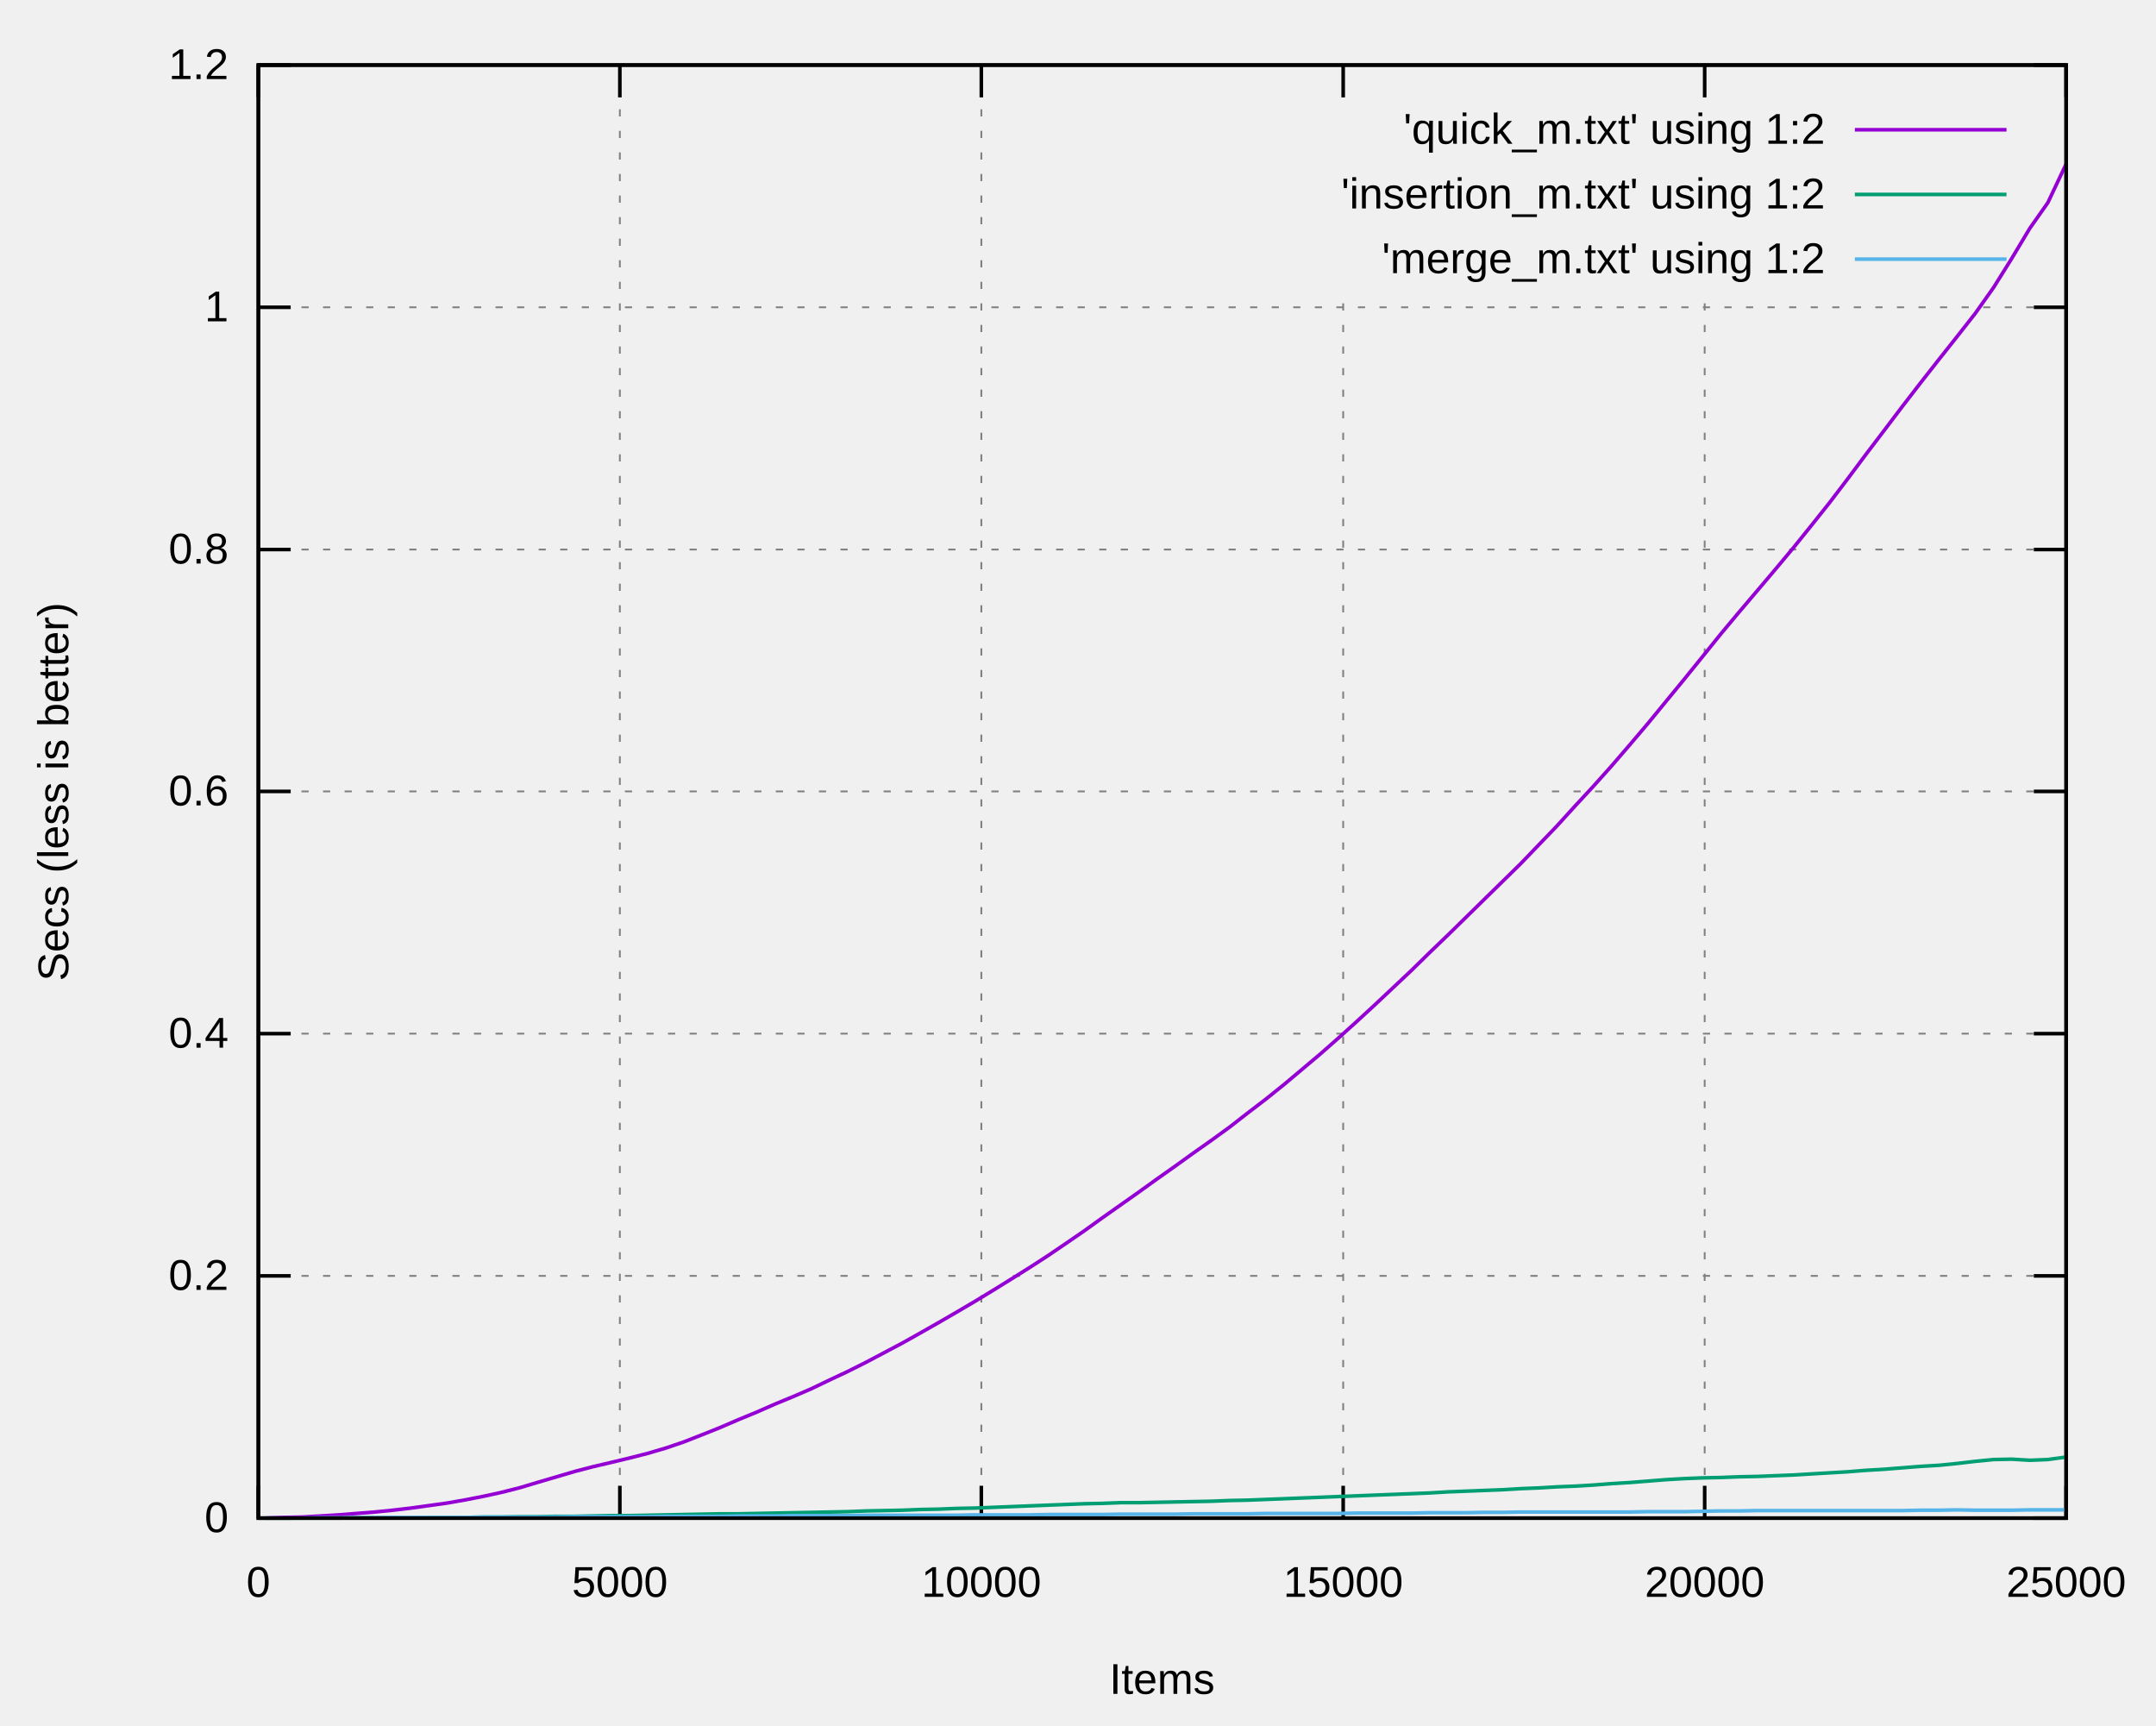
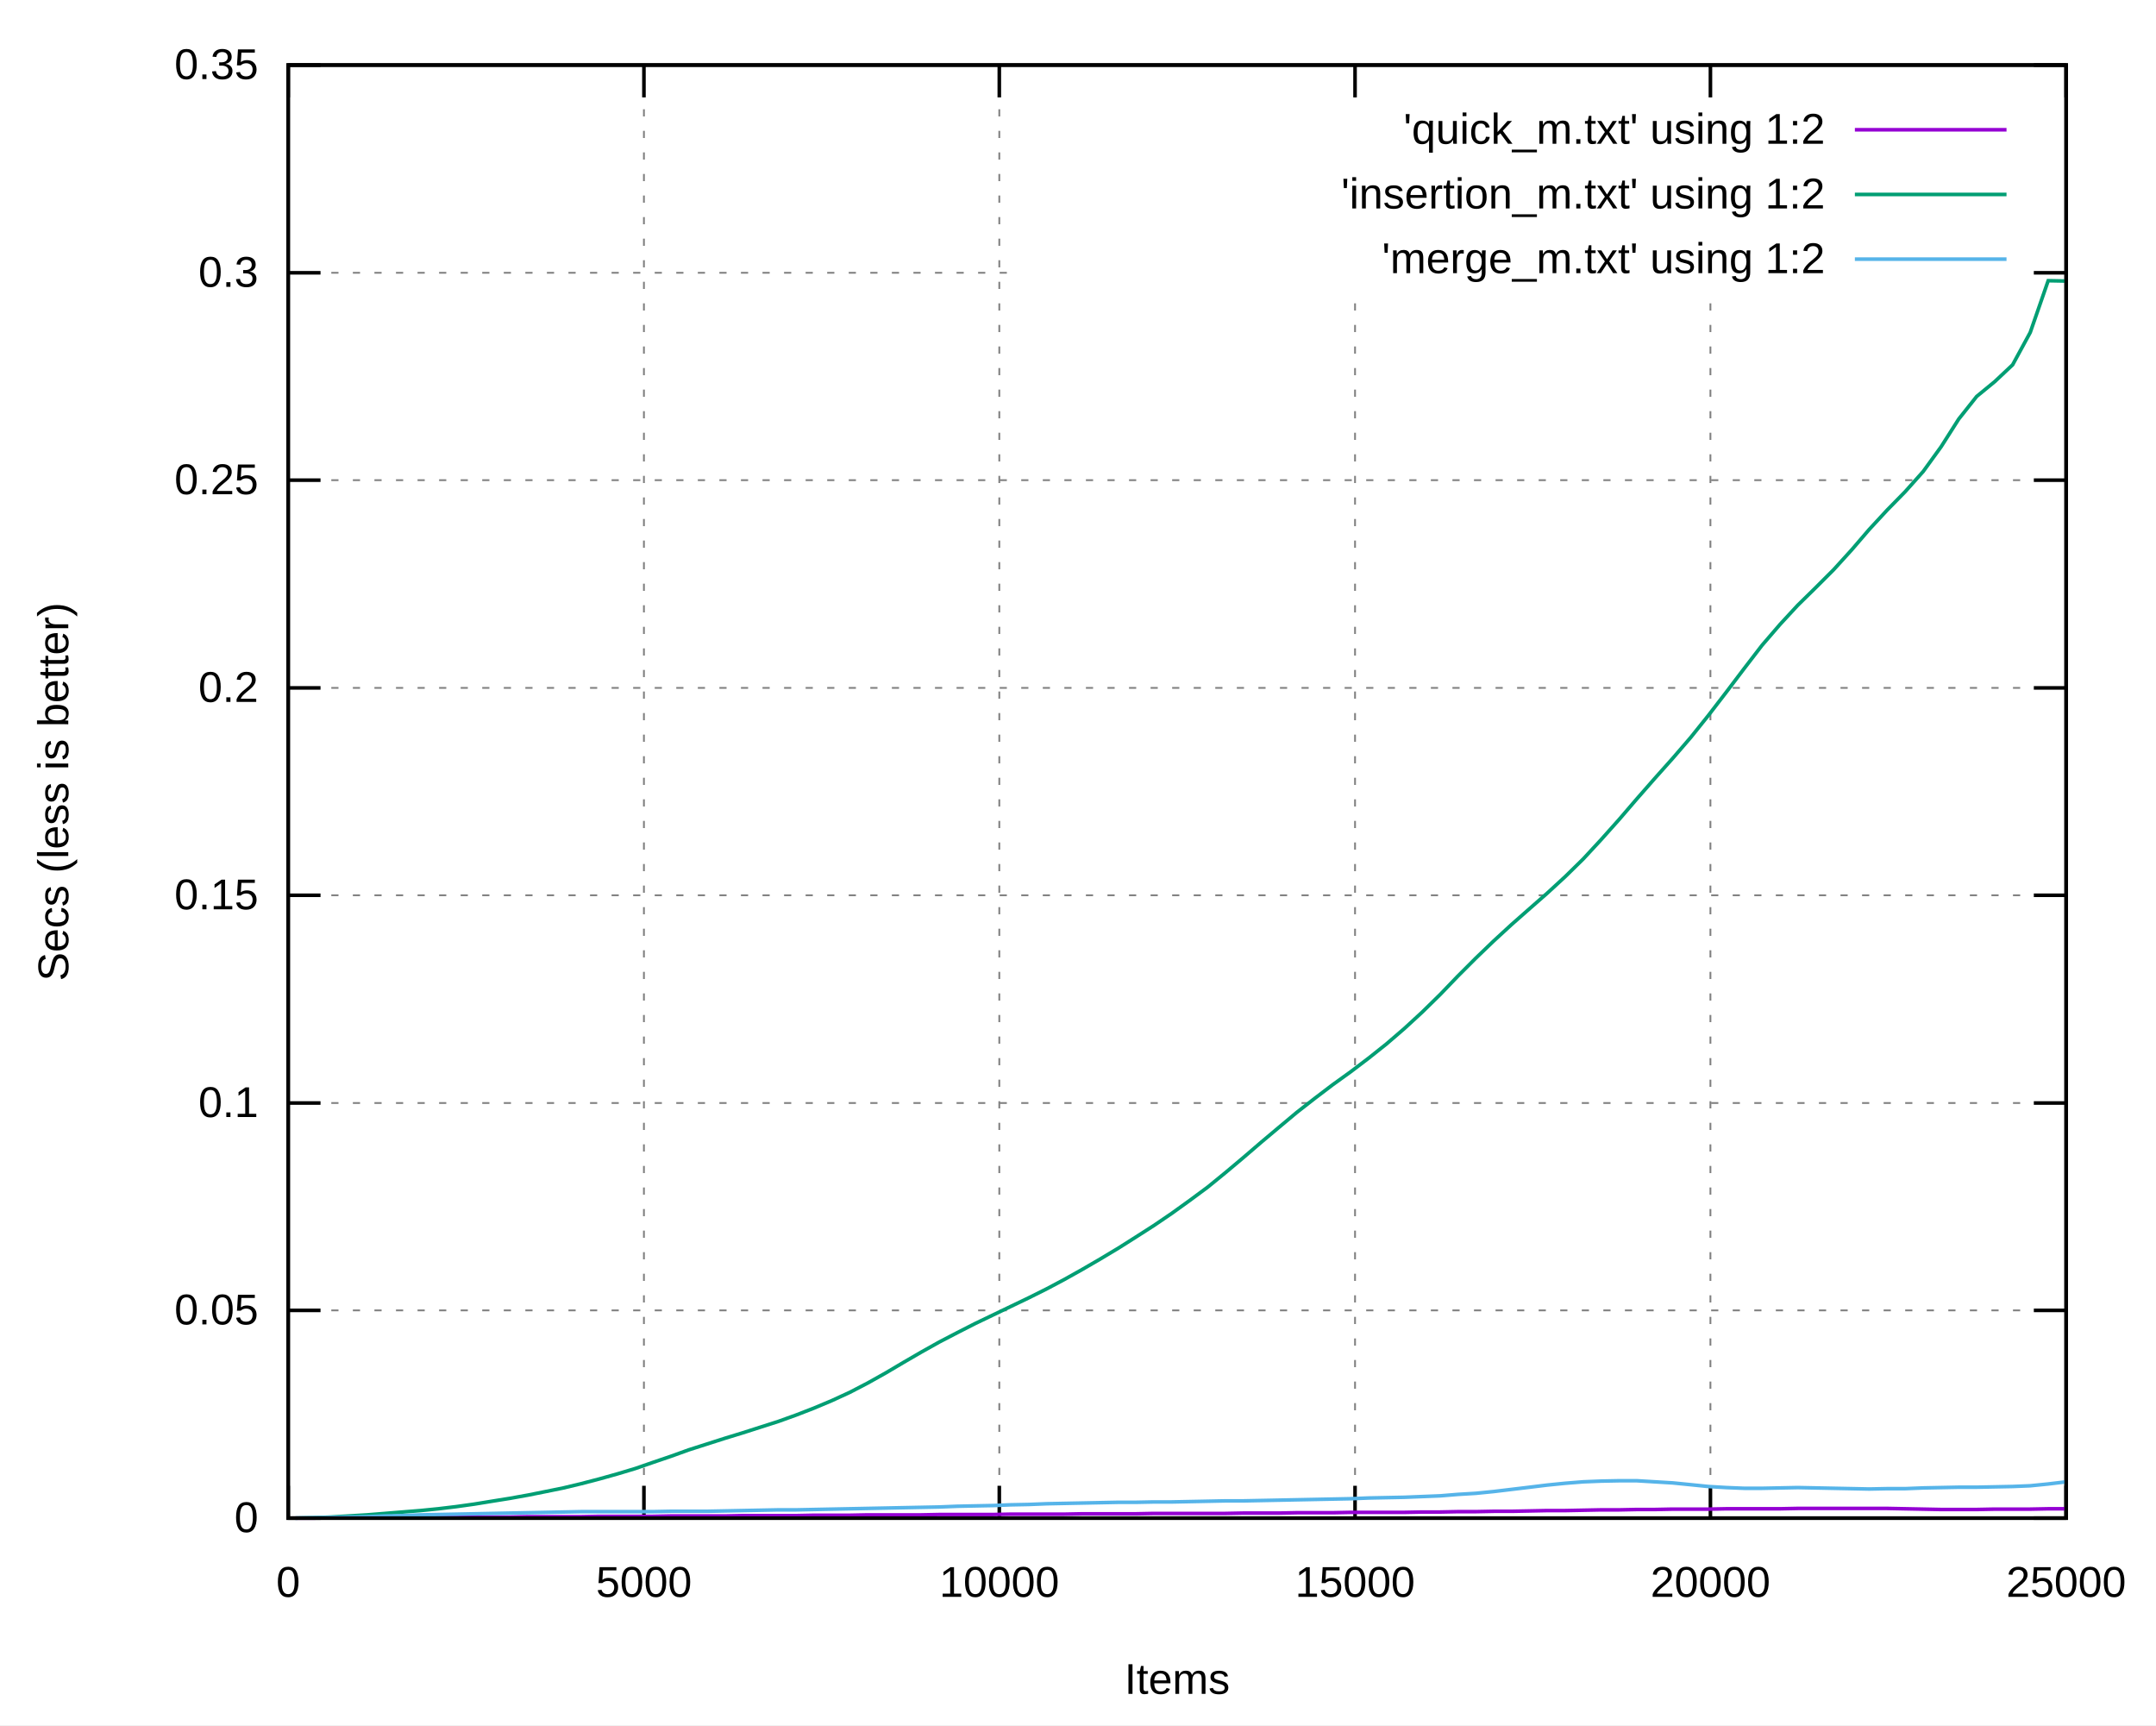
<svg xmlns="http://www.w3.org/2000/svg" xmlns:xlink="http://www.w3.org/1999/xlink" width="600" height="480" viewBox="0 0 600 480">
  <g id="gnuplot_canvas">
-     <rect x="0" y="0" width="600" height="480" fill="none" />
+     <rect x="0" y="0" width="600" height="480" fill="#ffffff" />
    <defs>
      <circle id="gpDot" r="0.5" stroke-width="0.5" stroke="currentColor" />
      <path id="gpPt0" stroke-width="0.222" stroke="currentColor" d="M-1,0 h2 M0,-1 v2" />
      <path id="gpPt1" stroke-width="0.222" stroke="currentColor" d="M-1,-1 L1,1 M1,-1 L-1,1" />
      <path id="gpPt2" stroke-width="0.222" stroke="currentColor" d="M-1,0 L1,0 M0,-1 L0,1 M-1,-1 L1,1 M-1,1 L1,-1" />
      <rect id="gpPt3" stroke-width="0.222" stroke="currentColor" x="-1" y="-1" width="2" height="2" />
      <rect id="gpPt4" stroke-width="0.222" stroke="currentColor" fill="currentColor" x="-1" y="-1" width="2" height="2" />
      <circle id="gpPt5" stroke-width="0.222" stroke="currentColor" cx="0" cy="0" r="1" />
      <use xlink:href="#gpPt5" id="gpPt6" fill="currentColor" stroke="none" />
      <path id="gpPt7" stroke-width="0.222" stroke="currentColor" d="M0,-1.33 L-1.33,0.67 L1.33,0.67 z" />
      <use xlink:href="#gpPt7" id="gpPt8" fill="currentColor" stroke="none" />
      <use xlink:href="#gpPt7" id="gpPt9" stroke="currentColor" transform="rotate(180)" />
      <use xlink:href="#gpPt9" id="gpPt10" fill="currentColor" stroke="none" />
      <use xlink:href="#gpPt3" id="gpPt11" stroke="currentColor" transform="rotate(45)" />
      <use xlink:href="#gpPt11" id="gpPt12" fill="currentColor" stroke="none" />
      <path id="gpPt13" stroke-width="0.222" stroke="currentColor" d="M0,1.330 L1.265,0.411 L0.782,-1.067 L-0.782,-1.076 L-1.265,0.411 z" />
      <use xlink:href="#gpPt13" id="gpPt14" fill="currentColor" stroke="none" />
      <filter id="textbox" filterUnits="objectBoundingBox" x="0" y="0" height="1" width="1">
-         <feFlood flood-color="white" flood-opacity="1" result="bgnd" />
+         <feFlood flood-color="#FFFFFF" flood-opacity="1" result="bgnd" />
        <feComposite in="SourceGraphic" in2="bgnd" operator="atop" />
      </filter>
      <filter id="greybox" filterUnits="objectBoundingBox" x="0" y="0" height="1" width="1">
        <feFlood flood-color="lightgrey" flood-opacity="1" result="grey" />
        <feComposite in="SourceGraphic" in2="grey" operator="atop" />
      </filter>
    </defs>
-     <g fill="none" color="white" stroke="black" stroke-width="1.00" stroke-linecap="butt" stroke-linejoin="miter">
- </g>
-     <g fill="none" color="black" stroke="currentColor" stroke-width="1.00" stroke-linecap="butt" stroke-linejoin="miter">
- </g>
-     <g fill="none" color="black" stroke="black" stroke-width="0.50" stroke-linecap="butt" stroke-linejoin="miter">
- </g>
-     <g fill="none" color="gray" stroke="currentColor" stroke-width="0.50" stroke-linecap="butt" stroke-linejoin="miter">
-       <path stroke="gray" stroke-dasharray="2,4" class="gridline" d="M71.9,422.4 L575.0,422.4  " />
-     </g>
-     <g fill="none" color="gray" stroke="gray" stroke-width="1.00" stroke-linecap="butt" stroke-linejoin="miter">
- </g>
-     <g fill="none" color="black" stroke="currentColor" stroke-width="1.00" stroke-linecap="butt" stroke-linejoin="miter">
-       <path stroke="black" d="M71.9,422.4 L80.9,422.4 M575.0,422.4 L566.0,422.4  " />
-       <g transform="translate(63.6,426.3)" stroke="none" fill="black" font-family="Arial" font-size="12.00" text-anchor="end">
+     <g fill="none" color="#FFFFFF" stroke="black" stroke-width="1.00" stroke-linecap="butt" stroke-linejoin="miter">
+ </g>
+     <g fill="none" color="black" stroke="currentColor" stroke-width="1.00" stroke-linecap="butt" stroke-linejoin="miter">
+ </g>
+     <g fill="none" color="black" stroke="black" stroke-width="0.50" stroke-linecap="butt" stroke-linejoin="miter">
+ </g>
+     <g fill="none" color="gray" stroke="currentColor" stroke-width="0.50" stroke-linecap="butt" stroke-linejoin="miter">
+       <path stroke="gray" stroke-dasharray="2,4" class="gridline" d="M80.2,422.4 L575.0,422.4  " />
+     </g>
+     <g fill="none" color="gray" stroke="gray" stroke-width="1.00" stroke-linecap="butt" stroke-linejoin="miter">
+ </g>
+     <g fill="none" color="black" stroke="currentColor" stroke-width="1.00" stroke-linecap="butt" stroke-linejoin="miter">
+       <path stroke="black" d="M80.2,422.4 L89.2,422.4 M575.0,422.4 L566.0,422.4  " />
+       <g transform="translate(71.9,426.3)" stroke="none" fill="black" font-family="Arial" font-size="12.00" text-anchor="end">
        <text>
          <tspan font-family="Arial"> 0</tspan>
        </text>
      </g>
    </g>
    <g fill="none" color="black" stroke="currentColor" stroke-width="1.00" stroke-linecap="butt" stroke-linejoin="miter">
</g>
    <g fill="none" color="black" stroke="black" stroke-width="0.50" stroke-linecap="butt" stroke-linejoin="miter">
</g>
    <g fill="none" color="gray" stroke="currentColor" stroke-width="0.50" stroke-linecap="butt" stroke-linejoin="miter">
-       <path stroke="gray" stroke-dasharray="2,4" class="gridline" d="M71.9,355.0 L575.0,355.0  " />
-     </g>
-     <g fill="none" color="gray" stroke="gray" stroke-width="1.00" stroke-linecap="butt" stroke-linejoin="miter">
- </g>
-     <g fill="none" color="black" stroke="currentColor" stroke-width="1.00" stroke-linecap="butt" stroke-linejoin="miter">
-       <path stroke="black" d="M71.9,355.0 L80.9,355.0 M575.0,355.0 L566.0,355.0  " />
-       <g transform="translate(63.6,358.9)" stroke="none" fill="black" font-family="Arial" font-size="12.00" text-anchor="end">
+       <path stroke="gray" stroke-dasharray="2,4" class="gridline" d="M80.2,364.6 L575.0,364.6  " />
+     </g>
+     <g fill="none" color="gray" stroke="gray" stroke-width="1.00" stroke-linecap="butt" stroke-linejoin="miter">
+ </g>
+     <g fill="none" color="black" stroke="currentColor" stroke-width="1.00" stroke-linecap="butt" stroke-linejoin="miter">
+       <path stroke="black" d="M80.2,364.6 L89.2,364.6 M575.0,364.6 L566.0,364.6  " />
+       <g transform="translate(71.9,368.5)" stroke="none" fill="black" font-family="Arial" font-size="12.00" text-anchor="end">
+         <text>
+           <tspan font-family="Arial"> 0.05</tspan>
+         </text>
+       </g>
+     </g>
+     <g fill="none" color="black" stroke="currentColor" stroke-width="1.00" stroke-linecap="butt" stroke-linejoin="miter">
+ </g>
+     <g fill="none" color="black" stroke="black" stroke-width="0.50" stroke-linecap="butt" stroke-linejoin="miter">
+ </g>
+     <g fill="none" color="gray" stroke="currentColor" stroke-width="0.50" stroke-linecap="butt" stroke-linejoin="miter">
+       <path stroke="gray" stroke-dasharray="2,4" class="gridline" d="M80.2,306.9 L575.0,306.9  " />
+     </g>
+     <g fill="none" color="gray" stroke="gray" stroke-width="1.00" stroke-linecap="butt" stroke-linejoin="miter">
+ </g>
+     <g fill="none" color="black" stroke="currentColor" stroke-width="1.00" stroke-linecap="butt" stroke-linejoin="miter">
+       <path stroke="black" d="M80.2,306.9 L89.2,306.9 M575.0,306.9 L566.0,306.9  " />
+       <g transform="translate(71.9,310.8)" stroke="none" fill="black" font-family="Arial" font-size="12.00" text-anchor="end">
+         <text>
+           <tspan font-family="Arial"> 0.1</tspan>
+         </text>
+       </g>
+     </g>
+     <g fill="none" color="black" stroke="currentColor" stroke-width="1.00" stroke-linecap="butt" stroke-linejoin="miter">
+ </g>
+     <g fill="none" color="black" stroke="black" stroke-width="0.50" stroke-linecap="butt" stroke-linejoin="miter">
+ </g>
+     <g fill="none" color="gray" stroke="currentColor" stroke-width="0.50" stroke-linecap="butt" stroke-linejoin="miter">
+       <path stroke="gray" stroke-dasharray="2,4" class="gridline" d="M80.2,249.1 L575.0,249.1  " />
+     </g>
+     <g fill="none" color="gray" stroke="gray" stroke-width="1.00" stroke-linecap="butt" stroke-linejoin="miter">
+ </g>
+     <g fill="none" color="black" stroke="currentColor" stroke-width="1.00" stroke-linecap="butt" stroke-linejoin="miter">
+       <path stroke="black" d="M80.2,249.1 L89.2,249.1 M575.0,249.1 L566.0,249.1  " />
+       <g transform="translate(71.9,253.0)" stroke="none" fill="black" font-family="Arial" font-size="12.00" text-anchor="end">
+         <text>
+           <tspan font-family="Arial"> 0.15</tspan>
+         </text>
+       </g>
+     </g>
+     <g fill="none" color="black" stroke="currentColor" stroke-width="1.00" stroke-linecap="butt" stroke-linejoin="miter">
+ </g>
+     <g fill="none" color="black" stroke="black" stroke-width="0.50" stroke-linecap="butt" stroke-linejoin="miter">
+ </g>
+     <g fill="none" color="gray" stroke="currentColor" stroke-width="0.50" stroke-linecap="butt" stroke-linejoin="miter">
+       <path stroke="gray" stroke-dasharray="2,4" class="gridline" d="M80.2,191.4 L575.0,191.4  " />
+     </g>
+     <g fill="none" color="gray" stroke="gray" stroke-width="1.00" stroke-linecap="butt" stroke-linejoin="miter">
+ </g>
+     <g fill="none" color="black" stroke="currentColor" stroke-width="1.00" stroke-linecap="butt" stroke-linejoin="miter">
+       <path stroke="black" d="M80.2,191.4 L89.2,191.4 M575.0,191.4 L566.0,191.4  " />
+       <g transform="translate(71.9,195.3)" stroke="none" fill="black" font-family="Arial" font-size="12.00" text-anchor="end">
        <text>
          <tspan font-family="Arial"> 0.2</tspan>
        </text>
      </g>
    </g>
    <g fill="none" color="black" stroke="currentColor" stroke-width="1.00" stroke-linecap="butt" stroke-linejoin="miter">
</g>
    <g fill="none" color="black" stroke="black" stroke-width="0.50" stroke-linecap="butt" stroke-linejoin="miter">
</g>
    <g fill="none" color="gray" stroke="currentColor" stroke-width="0.50" stroke-linecap="butt" stroke-linejoin="miter">
-       <path stroke="gray" stroke-dasharray="2,4" class="gridline" d="M71.9,287.6 L575.0,287.6  " />
-     </g>
-     <g fill="none" color="gray" stroke="gray" stroke-width="1.00" stroke-linecap="butt" stroke-linejoin="miter">
- </g>
-     <g fill="none" color="black" stroke="currentColor" stroke-width="1.00" stroke-linecap="butt" stroke-linejoin="miter">
-       <path stroke="black" d="M71.9,287.6 L80.9,287.6 M575.0,287.6 L566.0,287.6  " />
-       <g transform="translate(63.6,291.5)" stroke="none" fill="black" font-family="Arial" font-size="12.00" text-anchor="end">
-         <text>
-           <tspan font-family="Arial"> 0.4</tspan>
-         </text>
-       </g>
-     </g>
-     <g fill="none" color="black" stroke="currentColor" stroke-width="1.00" stroke-linecap="butt" stroke-linejoin="miter">
- </g>
-     <g fill="none" color="black" stroke="black" stroke-width="0.50" stroke-linecap="butt" stroke-linejoin="miter">
- </g>
-     <g fill="none" color="gray" stroke="currentColor" stroke-width="0.50" stroke-linecap="butt" stroke-linejoin="miter">
-       <path stroke="gray" stroke-dasharray="2,4" class="gridline" d="M71.9,220.2 L575.0,220.2  " />
-     </g>
-     <g fill="none" color="gray" stroke="gray" stroke-width="1.00" stroke-linecap="butt" stroke-linejoin="miter">
- </g>
-     <g fill="none" color="black" stroke="currentColor" stroke-width="1.00" stroke-linecap="butt" stroke-linejoin="miter">
-       <path stroke="black" d="M71.9,220.2 L80.9,220.2 M575.0,220.2 L566.0,220.2  " />
-       <g transform="translate(63.6,224.1)" stroke="none" fill="black" font-family="Arial" font-size="12.00" text-anchor="end">
-         <text>
-           <tspan font-family="Arial"> 0.6</tspan>
-         </text>
-       </g>
-     </g>
-     <g fill="none" color="black" stroke="currentColor" stroke-width="1.00" stroke-linecap="butt" stroke-linejoin="miter">
- </g>
-     <g fill="none" color="black" stroke="black" stroke-width="0.50" stroke-linecap="butt" stroke-linejoin="miter">
- </g>
-     <g fill="none" color="gray" stroke="currentColor" stroke-width="0.50" stroke-linecap="butt" stroke-linejoin="miter">
-       <path stroke="gray" stroke-dasharray="2,4" class="gridline" d="M71.9,152.9 L575.0,152.9  " />
-     </g>
-     <g fill="none" color="gray" stroke="gray" stroke-width="1.00" stroke-linecap="butt" stroke-linejoin="miter">
- </g>
-     <g fill="none" color="black" stroke="currentColor" stroke-width="1.00" stroke-linecap="butt" stroke-linejoin="miter">
-       <path stroke="black" d="M71.9,152.9 L80.9,152.9 M575.0,152.9 L566.0,152.9  " />
-       <g transform="translate(63.6,156.8)" stroke="none" fill="black" font-family="Arial" font-size="12.00" text-anchor="end">
-         <text>
-           <tspan font-family="Arial"> 0.8</tspan>
-         </text>
-       </g>
-     </g>
-     <g fill="none" color="black" stroke="currentColor" stroke-width="1.00" stroke-linecap="butt" stroke-linejoin="miter">
- </g>
-     <g fill="none" color="black" stroke="black" stroke-width="0.50" stroke-linecap="butt" stroke-linejoin="miter">
- </g>
-     <g fill="none" color="gray" stroke="currentColor" stroke-width="0.50" stroke-linecap="butt" stroke-linejoin="miter">
-       <path stroke="gray" stroke-dasharray="2,4" class="gridline" d="M71.9,85.5 L575.0,85.5  " />
-     </g>
-     <g fill="none" color="gray" stroke="gray" stroke-width="1.00" stroke-linecap="butt" stroke-linejoin="miter">
- </g>
-     <g fill="none" color="black" stroke="currentColor" stroke-width="1.00" stroke-linecap="butt" stroke-linejoin="miter">
-       <path stroke="black" d="M71.9,85.5 L80.9,85.5 M575.0,85.5 L566.0,85.5  " />
-       <g transform="translate(63.6,89.4)" stroke="none" fill="black" font-family="Arial" font-size="12.00" text-anchor="end">
-         <text>
-           <tspan font-family="Arial"> 1</tspan>
-         </text>
-       </g>
-     </g>
-     <g fill="none" color="black" stroke="currentColor" stroke-width="1.00" stroke-linecap="butt" stroke-linejoin="miter">
- </g>
-     <g fill="none" color="black" stroke="black" stroke-width="0.50" stroke-linecap="butt" stroke-linejoin="miter">
- </g>
-     <g fill="none" color="gray" stroke="currentColor" stroke-width="0.50" stroke-linecap="butt" stroke-linejoin="miter">
-       <path stroke="gray" stroke-dasharray="2,4" class="gridline" d="M71.9,18.1 L575.0,18.1  " />
-     </g>
-     <g fill="none" color="gray" stroke="gray" stroke-width="1.00" stroke-linecap="butt" stroke-linejoin="miter">
- </g>
-     <g fill="none" color="black" stroke="currentColor" stroke-width="1.00" stroke-linecap="butt" stroke-linejoin="miter">
-       <path stroke="black" d="M71.9,18.1 L80.9,18.1 M575.0,18.1 L566.0,18.1  " />
-       <g transform="translate(63.6,22.0)" stroke="none" fill="black" font-family="Arial" font-size="12.00" text-anchor="end">
-         <text>
-           <tspan font-family="Arial"> 1.2</tspan>
-         </text>
-       </g>
-     </g>
-     <g fill="none" color="black" stroke="currentColor" stroke-width="1.00" stroke-linecap="butt" stroke-linejoin="miter">
- </g>
-     <g fill="none" color="black" stroke="black" stroke-width="0.50" stroke-linecap="butt" stroke-linejoin="miter">
- </g>
-     <g fill="none" color="gray" stroke="currentColor" stroke-width="0.50" stroke-linecap="butt" stroke-linejoin="miter">
-       <path stroke="gray" stroke-dasharray="2,4" class="gridline" d="M71.9,422.4 L71.9,18.1  " />
-     </g>
-     <g fill="none" color="gray" stroke="gray" stroke-width="1.00" stroke-linecap="butt" stroke-linejoin="miter">
- </g>
-     <g fill="none" color="black" stroke="currentColor" stroke-width="1.00" stroke-linecap="butt" stroke-linejoin="miter">
-       <path stroke="black" d="M71.9,422.4 L71.9,413.4 M71.9,18.1 L71.9,27.1  " />
-       <g transform="translate(71.9,444.3)" stroke="none" fill="black" font-family="Arial" font-size="12.00" text-anchor="middle">
+       <path stroke="gray" stroke-dasharray="2,4" class="gridline" d="M80.2,133.6 L575.0,133.6  " />
+     </g>
+     <g fill="none" color="gray" stroke="gray" stroke-width="1.00" stroke-linecap="butt" stroke-linejoin="miter">
+ </g>
+     <g fill="none" color="black" stroke="currentColor" stroke-width="1.00" stroke-linecap="butt" stroke-linejoin="miter">
+       <path stroke="black" d="M80.2,133.6 L89.2,133.6 M575.0,133.6 L566.0,133.6  " />
+       <g transform="translate(71.9,137.5)" stroke="none" fill="black" font-family="Arial" font-size="12.00" text-anchor="end">
+         <text>
+           <tspan font-family="Arial"> 0.25</tspan>
+         </text>
+       </g>
+     </g>
+     <g fill="none" color="black" stroke="currentColor" stroke-width="1.00" stroke-linecap="butt" stroke-linejoin="miter">
+ </g>
+     <g fill="none" color="black" stroke="black" stroke-width="0.50" stroke-linecap="butt" stroke-linejoin="miter">
+ </g>
+     <g fill="none" color="gray" stroke="currentColor" stroke-width="0.50" stroke-linecap="butt" stroke-linejoin="miter">
+       <path stroke="gray" stroke-dasharray="2,4" class="gridline" d="M80.2,75.9 L283.8,75.9 M566.7,75.9 L575.0,75.9  " />
+     </g>
+     <g fill="none" color="gray" stroke="gray" stroke-width="1.00" stroke-linecap="butt" stroke-linejoin="miter">
+ </g>
+     <g fill="none" color="black" stroke="currentColor" stroke-width="1.00" stroke-linecap="butt" stroke-linejoin="miter">
+       <path stroke="black" d="M80.2,75.9 L89.2,75.9 M575.0,75.9 L566.0,75.9  " />
+       <g transform="translate(71.9,79.8)" stroke="none" fill="black" font-family="Arial" font-size="12.00" text-anchor="end">
+         <text>
+           <tspan font-family="Arial"> 0.3</tspan>
+         </text>
+       </g>
+     </g>
+     <g fill="none" color="black" stroke="currentColor" stroke-width="1.00" stroke-linecap="butt" stroke-linejoin="miter">
+ </g>
+     <g fill="none" color="black" stroke="black" stroke-width="0.50" stroke-linecap="butt" stroke-linejoin="miter">
+ </g>
+     <g fill="none" color="gray" stroke="currentColor" stroke-width="0.50" stroke-linecap="butt" stroke-linejoin="miter">
+       <path stroke="gray" stroke-dasharray="2,4" class="gridline" d="M80.2,18.1 L575.0,18.1  " />
+     </g>
+     <g fill="none" color="gray" stroke="gray" stroke-width="1.00" stroke-linecap="butt" stroke-linejoin="miter">
+ </g>
+     <g fill="none" color="black" stroke="currentColor" stroke-width="1.00" stroke-linecap="butt" stroke-linejoin="miter">
+       <path stroke="black" d="M80.2,18.1 L89.2,18.1 M575.0,18.1 L566.0,18.1  " />
+       <g transform="translate(71.9,22.0)" stroke="none" fill="black" font-family="Arial" font-size="12.00" text-anchor="end">
+         <text>
+           <tspan font-family="Arial"> 0.35</tspan>
+         </text>
+       </g>
+     </g>
+     <g fill="none" color="black" stroke="currentColor" stroke-width="1.00" stroke-linecap="butt" stroke-linejoin="miter">
+ </g>
+     <g fill="none" color="black" stroke="black" stroke-width="0.50" stroke-linecap="butt" stroke-linejoin="miter">
+ </g>
+     <g fill="none" color="gray" stroke="currentColor" stroke-width="0.50" stroke-linecap="butt" stroke-linejoin="miter">
+       <path stroke="gray" stroke-dasharray="2,4" class="gridline" d="M80.2,422.4 L80.2,18.1  " />
+     </g>
+     <g fill="none" color="gray" stroke="gray" stroke-width="1.00" stroke-linecap="butt" stroke-linejoin="miter">
+ </g>
+     <g fill="none" color="black" stroke="currentColor" stroke-width="1.00" stroke-linecap="butt" stroke-linejoin="miter">
+       <path stroke="black" d="M80.2,422.4 L80.2,413.4 M80.2,18.1 L80.2,27.1  " />
+       <g transform="translate(80.2,444.3)" stroke="none" fill="black" font-family="Arial" font-size="12.00" text-anchor="middle">
        <text>
          <tspan font-family="Arial"> 0</tspan>
        </text>
      </g>
    </g>
    <g fill="none" color="black" stroke="currentColor" stroke-width="1.00" stroke-linecap="butt" stroke-linejoin="miter">
</g>
    <g fill="none" color="black" stroke="black" stroke-width="0.50" stroke-linecap="butt" stroke-linejoin="miter">
</g>
    <g fill="none" color="gray" stroke="currentColor" stroke-width="0.50" stroke-linecap="butt" stroke-linejoin="miter">
-       <path stroke="gray" stroke-dasharray="2,4" class="gridline" d="M172.5,422.4 L172.5,18.1  " />
-     </g>
-     <g fill="none" color="gray" stroke="gray" stroke-width="1.00" stroke-linecap="butt" stroke-linejoin="miter">
- </g>
-     <g fill="none" color="black" stroke="currentColor" stroke-width="1.00" stroke-linecap="butt" stroke-linejoin="miter">
-       <path stroke="black" d="M172.5,422.4 L172.5,413.4 M172.5,18.1 L172.5,27.1  " />
-       <g transform="translate(172.5,444.3)" stroke="none" fill="black" font-family="Arial" font-size="12.00" text-anchor="middle">
+       <path stroke="gray" stroke-dasharray="2,4" class="gridline" d="M179.2,422.4 L179.2,18.1  " />
+     </g>
+     <g fill="none" color="gray" stroke="gray" stroke-width="1.00" stroke-linecap="butt" stroke-linejoin="miter">
+ </g>
+     <g fill="none" color="black" stroke="currentColor" stroke-width="1.00" stroke-linecap="butt" stroke-linejoin="miter">
+       <path stroke="black" d="M179.2,422.4 L179.2,413.4 M179.2,18.1 L179.2,27.1  " />
+       <g transform="translate(179.2,444.3)" stroke="none" fill="black" font-family="Arial" font-size="12.00" text-anchor="middle">
        <text>
          <tspan font-family="Arial"> 5000</tspan>
        </text>
      </g>
    </g>
    <g fill="none" color="black" stroke="currentColor" stroke-width="1.00" stroke-linecap="butt" stroke-linejoin="miter">
</g>
    <g fill="none" color="black" stroke="black" stroke-width="0.50" stroke-linecap="butt" stroke-linejoin="miter">
</g>
    <g fill="none" color="gray" stroke="currentColor" stroke-width="0.50" stroke-linecap="butt" stroke-linejoin="miter">
-       <path stroke="gray" stroke-dasharray="2,4" class="gridline" d="M273.1,422.4 L273.1,18.1  " />
-     </g>
-     <g fill="none" color="gray" stroke="gray" stroke-width="1.00" stroke-linecap="butt" stroke-linejoin="miter">
- </g>
-     <g fill="none" color="black" stroke="currentColor" stroke-width="1.00" stroke-linecap="butt" stroke-linejoin="miter">
-       <path stroke="black" d="M273.1,422.4 L273.1,413.4 M273.1,18.1 L273.1,27.1  " />
-       <g transform="translate(273.1,444.3)" stroke="none" fill="black" font-family="Arial" font-size="12.00" text-anchor="middle">
+       <path stroke="gray" stroke-dasharray="2,4" class="gridline" d="M278.1,422.4 L278.1,18.1  " />
+     </g>
+     <g fill="none" color="gray" stroke="gray" stroke-width="1.00" stroke-linecap="butt" stroke-linejoin="miter">
+ </g>
+     <g fill="none" color="black" stroke="currentColor" stroke-width="1.00" stroke-linecap="butt" stroke-linejoin="miter">
+       <path stroke="black" d="M278.1,422.4 L278.1,413.4 M278.1,18.1 L278.1,27.1  " />
+       <g transform="translate(278.1,444.3)" stroke="none" fill="black" font-family="Arial" font-size="12.00" text-anchor="middle">
        <text>
          <tspan font-family="Arial"> 10000</tspan>
        </text>
      </g>
    </g>
    <g fill="none" color="black" stroke="currentColor" stroke-width="1.00" stroke-linecap="butt" stroke-linejoin="miter">
</g>
    <g fill="none" color="black" stroke="black" stroke-width="0.50" stroke-linecap="butt" stroke-linejoin="miter">
</g>
    <g fill="none" color="gray" stroke="currentColor" stroke-width="0.50" stroke-linecap="butt" stroke-linejoin="miter">
-       <path stroke="gray" stroke-dasharray="2,4" class="gridline" d="M373.8,422.4 L373.8,81.1 M373.8,27.1 L373.8,18.1  " />
-     </g>
-     <g fill="none" color="gray" stroke="gray" stroke-width="1.00" stroke-linecap="butt" stroke-linejoin="miter">
- </g>
-     <g fill="none" color="black" stroke="currentColor" stroke-width="1.00" stroke-linecap="butt" stroke-linejoin="miter">
-       <path stroke="black" d="M373.8,422.4 L373.8,413.4 M373.8,18.1 L373.8,27.1  " />
-       <g transform="translate(373.8,444.3)" stroke="none" fill="black" font-family="Arial" font-size="12.00" text-anchor="middle">
+       <path stroke="gray" stroke-dasharray="2,4" class="gridline" d="M377.1,422.4 L377.1,81.1 M377.1,27.1 L377.1,18.1  " />
+     </g>
+     <g fill="none" color="gray" stroke="gray" stroke-width="1.00" stroke-linecap="butt" stroke-linejoin="miter">
+ </g>
+     <g fill="none" color="black" stroke="currentColor" stroke-width="1.00" stroke-linecap="butt" stroke-linejoin="miter">
+       <path stroke="black" d="M377.1,422.4 L377.1,413.4 M377.1,18.1 L377.1,27.1  " />
+       <g transform="translate(377.1,444.3)" stroke="none" fill="black" font-family="Arial" font-size="12.00" text-anchor="middle">
        <text>
          <tspan font-family="Arial"> 15000</tspan>
        </text>
      </g>
    </g>
    <g fill="none" color="black" stroke="currentColor" stroke-width="1.00" stroke-linecap="butt" stroke-linejoin="miter">
</g>
    <g fill="none" color="black" stroke="black" stroke-width="0.50" stroke-linecap="butt" stroke-linejoin="miter">
</g>
    <g fill="none" color="gray" stroke="currentColor" stroke-width="0.50" stroke-linecap="butt" stroke-linejoin="miter">
-       <path stroke="gray" stroke-dasharray="2,4" class="gridline" d="M474.4,422.4 L474.4,81.1 M474.4,27.1 L474.4,18.1  " />
-     </g>
-     <g fill="none" color="gray" stroke="gray" stroke-width="1.00" stroke-linecap="butt" stroke-linejoin="miter">
- </g>
-     <g fill="none" color="black" stroke="currentColor" stroke-width="1.00" stroke-linecap="butt" stroke-linejoin="miter">
-       <path stroke="black" d="M474.4,422.4 L474.4,413.4 M474.4,18.1 L474.4,27.1  " />
-       <g transform="translate(474.4,444.3)" stroke="none" fill="black" font-family="Arial" font-size="12.00" text-anchor="middle">
+       <path stroke="gray" stroke-dasharray="2,4" class="gridline" d="M476.0,422.4 L476.0,81.1 M476.0,27.1 L476.0,18.1  " />
+     </g>
+     <g fill="none" color="gray" stroke="gray" stroke-width="1.00" stroke-linecap="butt" stroke-linejoin="miter">
+ </g>
+     <g fill="none" color="black" stroke="currentColor" stroke-width="1.00" stroke-linecap="butt" stroke-linejoin="miter">
+       <path stroke="black" d="M476.0,422.4 L476.0,413.4 M476.0,18.1 L476.0,27.1  " />
+       <g transform="translate(476.0,444.3)" stroke="none" fill="black" font-family="Arial" font-size="12.00" text-anchor="middle">
        <text>
          <tspan font-family="Arial"> 20000</tspan>
        </text>
      </g>
    </g>
    <g fill="none" color="black" stroke="currentColor" stroke-width="1.00" stroke-linecap="butt" stroke-linejoin="miter">
</g>
    <g fill="none" color="black" stroke="black" stroke-width="0.50" stroke-linecap="butt" stroke-linejoin="miter">
</g>
    <g fill="none" color="gray" stroke="currentColor" stroke-width="0.50" stroke-linecap="butt" stroke-linejoin="miter">
      <path stroke="gray" stroke-dasharray="2,4" class="gridline" d="M575.0,422.4 L575.0,18.1  " />
    </g>
    <g fill="none" color="gray" stroke="gray" stroke-width="1.00" stroke-linecap="butt" stroke-linejoin="miter">
</g>
    <g fill="none" color="black" stroke="currentColor" stroke-width="1.00" stroke-linecap="butt" stroke-linejoin="miter">
      <path stroke="black" d="M575.0,422.4 L575.0,413.4 M575.0,18.1 L575.0,27.1  " />
      <g transform="translate(575.0,444.3)" stroke="none" fill="black" font-family="Arial" font-size="12.00" text-anchor="middle">
        <text>
          <tspan font-family="Arial"> 25000</tspan>
        </text>
      </g>
    </g>
    <g fill="none" color="black" stroke="currentColor" stroke-width="1.00" stroke-linecap="butt" stroke-linejoin="miter">
</g>
    <g fill="none" color="black" stroke="currentColor" stroke-width="1.00" stroke-linecap="butt" stroke-linejoin="miter">
-       <path stroke="black" d="M71.9,18.1 L71.9,422.4 L575.0,422.4 L575.0,18.1 L71.9,18.1 Z  " />
+       <path stroke="black" d="M80.2,18.1 L80.2,422.4 L575.0,422.4 L575.0,18.1 L80.2,18.1 Z  " />
    </g>
    <g fill="none" color="black" stroke="currentColor" stroke-width="1.00" stroke-linecap="butt" stroke-linejoin="miter">
      <g transform="translate(19.0,220.3) rotate(270)" stroke="none" fill="black" font-family="Arial" font-size="12.00" text-anchor="middle">
        <text>
          <tspan font-family="Arial">Secs (less is better)</tspan>
        </text>
      </g>
    </g>
    <g fill="none" color="black" stroke="currentColor" stroke-width="1.00" stroke-linecap="butt" stroke-linejoin="miter">
-       <g transform="translate(323.4,471.3)" stroke="none" fill="black" font-family="Arial" font-size="12.00" text-anchor="middle">
+       <g transform="translate(327.6,471.3)" stroke="none" fill="black" font-family="Arial" font-size="12.00" text-anchor="middle">
        <text>
          <tspan font-family="Arial">Items</tspan>
        </text>
      </g>
    </g>
    <g fill="none" color="black" stroke="currentColor" stroke-width="1.00" stroke-linecap="butt" stroke-linejoin="miter">
</g>
    <g id="gnuplot_plot_1">
      <g fill="none" color="black" stroke="currentColor" stroke-width="1.00" stroke-linecap="butt" stroke-linejoin="miter">
        <g transform="translate(507.9,40.0)" stroke="none" fill="black" font-family="Arial" font-size="12.00" text-anchor="end">
          <text>'quick_m.txt' using 1:2</text>
        </g>
      </g>
      <g fill="none" color="black" stroke="currentColor" stroke-width="1.00" stroke-linecap="butt" stroke-linejoin="miter">
-         <path stroke="rgb(148,   0, 211)" d="M516.2,36.1 L558.4,36.1 M73.9,422.4 L79.0,422.2 L84.0,422.1 L89.1,421.8 L94.2,421.5 L99.2,421.1   L104.3,420.7 L109.3,420.2 L114.4,419.6 L119.5,418.9 L124.5,418.2 L129.6,417.3 L134.7,416.3 L139.7,415.2   L144.8,413.9 L149.8,412.4 L154.9,410.9 L160.0,409.4 L165.0,408.1 L170.1,406.9 L175.1,405.7 L180.2,404.4   L185.3,402.9 L190.3,401.2 L195.4,399.2 L200.4,397.2 L205.5,395.0 L210.6,392.9 L215.6,390.7 L220.7,388.6   L225.8,386.4 L230.8,384.0 L235.9,381.6 L240.9,379.1 L246.0,376.4 L251.1,373.7 L256.1,370.9 L261.2,368.0   L266.2,365.1 L271.3,362.1 L276.4,359.0 L281.4,355.9 L286.5,352.7 L291.6,349.4 L296.6,346.0 L301.7,342.5   L306.7,338.9 L311.8,335.3 L316.9,331.7 L321.9,328.1 L327.0,324.5 L332.0,320.9 L337.1,317.3 L342.2,313.6   L347.2,309.7 L352.3,305.8 L357.4,301.7 L362.4,297.5 L367.5,293.2 L372.5,288.8 L377.6,284.2 L382.7,279.5   L387.7,274.8 L392.8,270.0 L397.8,265.1 L402.9,260.2 L408.0,255.2 L413.0,250.3 L418.1,245.3 L423.2,240.3   L428.2,235.1 L433.3,229.8 L438.3,224.3 L443.4,218.8 L448.5,213.1 L453.5,207.3 L458.6,201.3 L463.6,195.2   L468.7,189.0 L473.8,182.7 L478.8,176.5 L483.9,170.4 L489.0,164.4 L494.0,158.5 L499.1,152.4 L504.1,146.2   L509.2,139.8 L514.3,133.1 L519.3,126.4 L524.4,119.7 L529.4,113.1 L534.5,106.5 L539.6,100.0 L544.6,93.7   L549.7,87.2 L554.8,80.0 L559.8,72.0 L564.9,63.5 L569.9,56.4 L575.0,45.6  " />
+         <path stroke="rgb(148,   0, 211)" d="M516.2,36.1 L558.4,36.1 M82.2,422.4 L87.2,422.4 L92.1,422.3 L97.1,422.3 L102.1,422.3 L107.1,422.2   L112.0,422.2 L117.0,422.2 L122.0,422.2 L127.0,422.2 L132.0,422.1 L136.9,422.1 L141.9,422.1 L146.9,422.0   L151.9,422.0 L156.8,422.0 L161.8,422.0 L166.8,421.9 L171.8,421.9 L176.8,421.9 L181.7,421.9 L186.7,421.8   L191.7,421.8 L196.7,421.8 L201.7,421.8 L206.6,421.7 L211.6,421.7 L216.6,421.7 L221.6,421.7 L226.5,421.6   L231.5,421.6 L236.5,421.6 L241.5,421.5 L246.5,421.5 L251.4,421.5 L256.4,421.5 L261.4,421.4 L266.4,421.4   L271.3,421.4 L276.3,421.4 L281.3,421.3 L286.3,421.3 L291.3,421.3 L296.2,421.3 L301.2,421.2 L306.2,421.2   L311.2,421.2 L316.1,421.2 L321.1,421.1 L326.1,421.1 L331.1,421.1 L336.1,421.1 L341.0,421.1 L346.0,421.0   L351.0,421.0 L356.0,421.0 L360.9,420.9 L365.9,420.9 L370.9,420.9 L375.9,420.8 L380.9,420.8 L385.8,420.8   L390.8,420.8 L395.8,420.7 L400.8,420.7 L405.7,420.6 L410.7,420.6 L415.7,420.5 L420.7,420.5 L425.7,420.4   L430.6,420.3 L435.6,420.3 L440.6,420.2 L445.6,420.1 L450.6,420.1 L455.5,420.0 L460.5,420.0 L465.5,419.9   L470.5,419.9 L475.4,419.9 L480.4,419.8 L485.4,419.8 L490.4,419.8 L495.4,419.8 L500.3,419.7 L505.3,419.7   L510.3,419.7 L515.3,419.7 L520.2,419.7 L525.2,419.7 L530.2,419.8 L535.2,419.9 L540.2,420.0 L545.1,420.0   L550.1,420.0 L555.1,419.9 L560.1,419.9 L565.0,419.9 L570.0,419.8 L575.0,419.8  " />
      </g>
    </g>
    <g id="gnuplot_plot_2">
      <g fill="none" color="black" stroke="currentColor" stroke-width="1.00" stroke-linecap="butt" stroke-linejoin="miter">
        <g transform="translate(507.9,58.0)" stroke="none" fill="black" font-family="Arial" font-size="12.00" text-anchor="end">
          <text>'insertion_m.txt' using 1:2</text>
        </g>
      </g>
      <g fill="none" color="black" stroke="currentColor" stroke-width="1.00" stroke-linecap="butt" stroke-linejoin="miter">
-         <path stroke="rgb(  0, 158, 115)" d="M516.2,54.1 L558.4,54.1 M73.9,422.4 L79.0,422.4 L84.0,422.4 L89.1,422.4 L94.2,422.4 L99.2,422.3   L104.3,422.3 L109.3,422.3 L114.4,422.3 L119.5,422.2 L124.5,422.2 L129.6,422.2 L134.7,422.1 L139.7,422.1   L144.8,422.0 L149.8,422.0 L154.9,421.9 L160.0,421.9 L165.0,421.8 L170.1,421.7 L175.1,421.7 L180.2,421.6   L185.3,421.5 L190.3,421.4 L195.4,421.3 L200.4,421.2 L205.5,421.2 L210.6,421.1 L215.6,421.0 L220.7,420.9   L225.8,420.8 L230.8,420.7 L235.9,420.6 L240.9,420.4 L246.0,420.3 L251.1,420.2 L256.1,420.0 L261.2,419.9   L266.2,419.7 L271.3,419.6 L276.4,419.4 L281.4,419.2 L286.5,419.0 L291.6,418.8 L296.6,418.6 L301.7,418.4   L306.7,418.3 L311.8,418.1 L316.9,418.1 L321.9,418.0 L327.0,417.9 L332.0,417.8 L337.1,417.7 L342.2,417.5   L347.2,417.4 L352.3,417.2 L357.4,417.0 L362.4,416.8 L367.5,416.6 L372.5,416.4 L377.6,416.2 L382.7,416.0   L387.7,415.8 L392.8,415.6 L397.8,415.4 L402.9,415.1 L408.0,414.9 L413.0,414.7 L418.1,414.5 L423.2,414.2   L428.2,414.0 L433.3,413.7 L438.3,413.5 L443.4,413.2 L448.5,412.8 L453.5,412.5 L458.6,412.1 L463.6,411.7   L468.7,411.4 L473.8,411.2 L478.8,411.1 L483.9,410.9 L489.0,410.8 L494.0,410.6 L499.1,410.4 L504.1,410.1   L509.2,409.8 L514.3,409.5 L519.3,409.1 L524.4,408.8 L529.4,408.4 L534.5,408.0 L539.6,407.7 L544.6,407.2   L549.7,406.6 L554.8,406.1 L559.8,406.0 L564.9,406.3 L569.9,406.1 L575.0,405.4  " />
+         <path stroke="rgb(  0, 158, 115)" d="M516.2,54.1 L558.4,54.1 M82.2,422.4 L87.2,422.3 L92.1,422.1 L97.1,421.8 L102.1,421.5 L107.1,421.1   L112.0,420.7 L117.0,420.3 L122.0,419.8 L127.0,419.2 L132.0,418.5 L136.9,417.7 L141.9,416.9 L146.9,416.0   L151.9,415.0 L156.8,414.0 L161.8,412.8 L166.8,411.5 L171.8,410.1 L176.8,408.6 L181.7,406.9 L186.7,405.2   L191.7,403.4 L196.7,401.8 L201.7,400.2 L206.6,398.7 L211.6,397.1 L216.6,395.5 L221.6,393.7 L226.5,391.8   L231.5,389.7 L236.5,387.4 L241.5,384.8 L246.5,382.0 L251.4,379.1 L256.4,376.2 L261.4,373.4 L266.4,370.8   L271.3,368.3 L276.3,365.9 L281.3,363.5 L286.3,361.1 L291.3,358.6 L296.2,356.0 L301.2,353.2 L306.2,350.3   L311.2,347.3 L316.1,344.2 L321.1,341.0 L326.1,337.6 L331.1,334.0 L336.1,330.3 L341.0,326.3 L346.0,322.1   L351.0,317.8 L356.0,313.6 L360.9,309.5 L365.9,305.6 L370.9,301.8 L375.9,298.2 L380.9,294.4 L385.8,290.5   L390.8,286.2 L395.8,281.6 L400.8,276.7 L405.7,271.6 L410.7,266.6 L415.7,261.8 L420.7,257.2 L425.7,252.8   L430.6,248.5 L435.6,243.9 L440.6,239.0 L445.6,233.6 L450.6,228.0 L455.5,222.3 L460.5,216.6 L465.5,211.0   L470.5,205.2 L475.4,199.1 L480.4,192.6 L485.4,186.0 L490.4,179.5 L495.4,173.7 L500.3,168.4 L505.3,163.5   L510.3,158.5 L515.3,153.0 L520.2,147.3 L525.2,141.9 L530.2,136.8 L535.2,131.2 L540.2,124.3 L545.1,116.6   L550.1,110.3 L555.1,106.2 L560.1,101.5 L565.0,92.5 L570.0,78.1 L575.0,78.2  " />
      </g>
    </g>
    <g id="gnuplot_plot_3">
      <g fill="none" color="black" stroke="currentColor" stroke-width="1.00" stroke-linecap="butt" stroke-linejoin="miter">
        <g transform="translate(507.9,76.0)" stroke="none" fill="black" font-family="Arial" font-size="12.00" text-anchor="end">
          <text>'merge_m.txt' using 1:2</text>
        </g>
      </g>
      <g fill="none" color="black" stroke="currentColor" stroke-width="1.00" stroke-linecap="butt" stroke-linejoin="miter">
-         <path stroke="rgb( 86, 180, 233)" d="M516.2,72.1 L558.4,72.1 M73.9,422.4 L79.0,422.4 L84.0,422.4 L89.1,422.3 L94.2,422.3 L99.2,422.3   L104.3,422.3 L109.3,422.2 L114.4,422.2 L119.5,422.2 L124.5,422.2 L129.6,422.2 L134.7,422.1 L139.7,422.1   L144.8,422.1 L149.8,422.1 L154.9,422.1 L160.0,422.0 L165.0,422.0 L170.1,422.0 L175.1,422.0 L180.2,422.0   L185.3,421.9 L190.3,421.9 L195.4,421.9 L200.4,421.9 L205.5,421.8 L210.6,421.8 L215.6,421.8 L220.7,421.7   L225.8,421.7 L230.8,421.7 L235.9,421.7 L240.9,421.6 L246.0,421.6 L251.1,421.6 L256.1,421.6 L261.2,421.6   L266.2,421.6 L271.3,421.5 L276.4,421.5 L281.4,421.5 L286.5,421.5 L291.6,421.4 L296.6,421.4 L301.7,421.4   L306.7,421.4 L311.8,421.3 L316.9,421.3 L321.9,421.3 L327.0,421.3 L332.0,421.2 L337.1,421.2 L342.2,421.2   L347.2,421.2 L352.3,421.1 L357.4,421.1 L362.4,421.1 L367.5,421.1 L372.5,421.1 L377.6,421.0 L382.7,421.0   L387.7,421.0 L392.8,421.0 L397.8,420.9 L402.9,420.9 L408.0,420.9 L413.0,420.8 L418.1,420.8 L423.2,420.7   L428.2,420.7 L433.3,420.7 L438.3,420.7 L443.4,420.7 L448.5,420.7 L453.5,420.7 L458.6,420.6 L463.6,420.6   L468.7,420.6 L473.8,420.5 L478.8,420.4 L483.9,420.4 L489.0,420.3 L494.0,420.3 L499.1,420.3 L504.1,420.3   L509.2,420.3 L514.3,420.3 L519.3,420.3 L524.4,420.3 L529.4,420.3 L534.5,420.2 L539.6,420.2 L544.6,420.1   L549.7,420.2 L554.8,420.2 L559.8,420.2 L564.9,420.1 L569.9,420.1 L575.0,420.1  " />
-       </g>
-     </g>
-     <g fill="none" color="white" stroke="rgb( 86, 180, 233)" stroke-width="2.00" stroke-linecap="butt" stroke-linejoin="miter">
+         <path stroke="rgb( 86, 180, 233)" d="M516.2,72.1 L558.4,72.1 M82.2,422.4 L87.2,422.3 L92.1,422.2 L97.1,422.1 L102.1,422.0 L107.1,421.8   L112.0,421.7 L117.0,421.5 L122.0,421.4 L127.0,421.3 L132.0,421.2 L136.9,421.1 L141.9,421.0 L146.9,420.9   L151.9,420.8 L156.8,420.7 L161.8,420.6 L166.8,420.6 L171.8,420.6 L176.8,420.6 L181.7,420.6 L186.7,420.5   L191.7,420.5 L196.7,420.5 L201.7,420.4 L206.6,420.3 L211.6,420.2 L216.6,420.1 L221.6,420.1 L226.5,420.0   L231.5,419.9 L236.5,419.8 L241.5,419.7 L246.5,419.6 L251.4,419.5 L256.4,419.4 L261.4,419.3 L266.4,419.1   L271.3,419.0 L276.3,418.9 L281.3,418.7 L286.3,418.6 L291.3,418.4 L296.2,418.3 L301.2,418.2 L306.2,418.1   L311.2,418.0 L316.1,418.0 L321.1,417.9 L326.1,417.9 L331.1,417.8 L336.1,417.7 L341.0,417.6 L346.0,417.6   L351.0,417.5 L356.0,417.4 L360.9,417.3 L365.9,417.2 L370.9,417.1 L375.9,417.0 L380.9,416.8 L385.8,416.7   L390.8,416.6 L395.8,416.4 L400.8,416.2 L405.7,415.8 L410.7,415.5 L415.7,415.0 L420.7,414.4 L425.7,413.8   L430.6,413.2 L435.6,412.7 L440.6,412.3 L445.6,412.1 L450.6,412.0 L455.5,412.0 L460.5,412.3 L465.5,412.6   L470.5,413.1 L475.4,413.6 L480.4,413.9 L485.4,414.1 L490.4,414.1 L495.4,414.0 L500.3,413.9 L505.3,414.0   L510.3,414.1 L515.3,414.2 L520.2,414.3 L525.2,414.2 L530.2,414.2 L535.2,414.0 L540.2,413.9 L545.1,413.8   L550.1,413.8 L555.1,413.7 L560.1,413.6 L565.0,413.4 L570.0,412.9 L575.0,412.3  " />
+       </g>
+     </g>
+     <g fill="none" color="#FFFFFF" stroke="rgb( 86, 180, 233)" stroke-width="2.00" stroke-linecap="butt" stroke-linejoin="miter">
</g>
    <g fill="none" color="black" stroke="currentColor" stroke-width="2.00" stroke-linecap="butt" stroke-linejoin="miter">
</g>
    <g fill="none" color="black" stroke="black" stroke-width="1.00" stroke-linecap="butt" stroke-linejoin="miter">
</g>
    <g fill="none" color="black" stroke="currentColor" stroke-width="1.00" stroke-linecap="butt" stroke-linejoin="miter">
-       <path stroke="black" d="M71.9,18.1 L71.9,422.4 L575.0,422.4 L575.0,18.1 L71.9,18.1 Z  " />
+       <path stroke="black" d="M80.2,18.1 L80.2,422.4 L575.0,422.4 L575.0,18.1 L80.2,18.1 Z  " />
    </g>
    <g fill="none" color="black" stroke="currentColor" stroke-width="1.00" stroke-linecap="butt" stroke-linejoin="miter">
</g>
  </g>
</svg>
